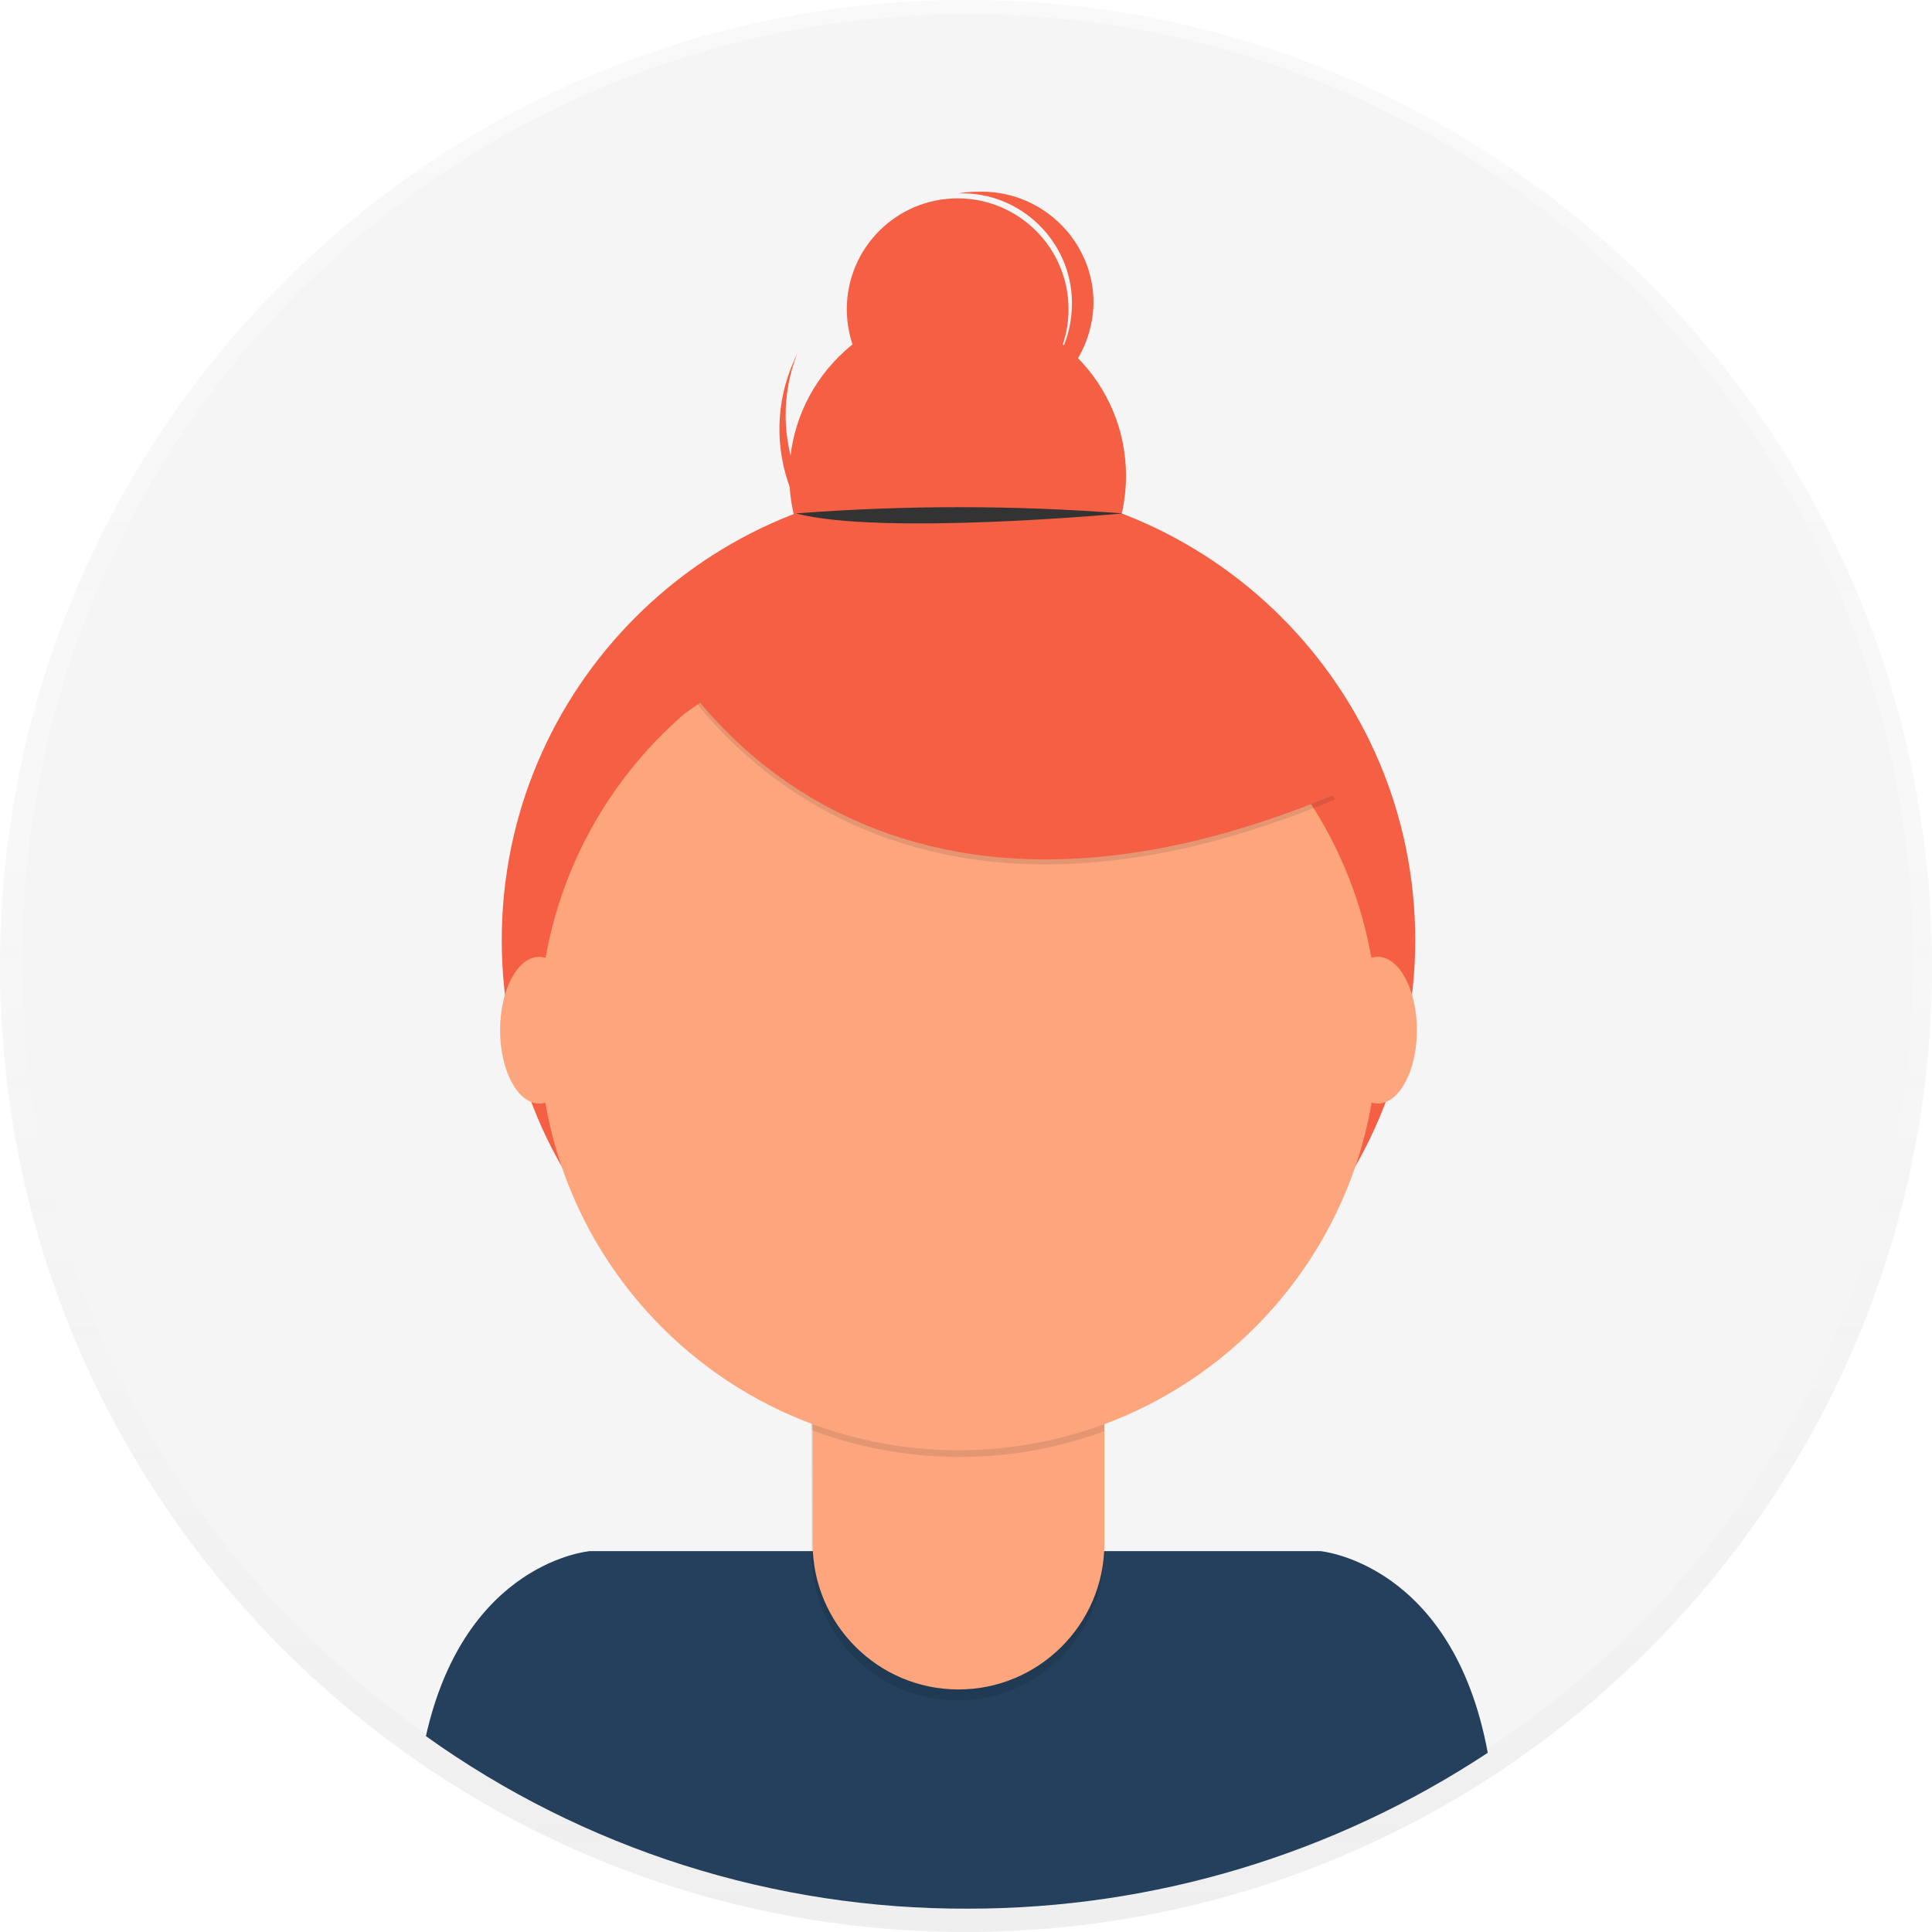
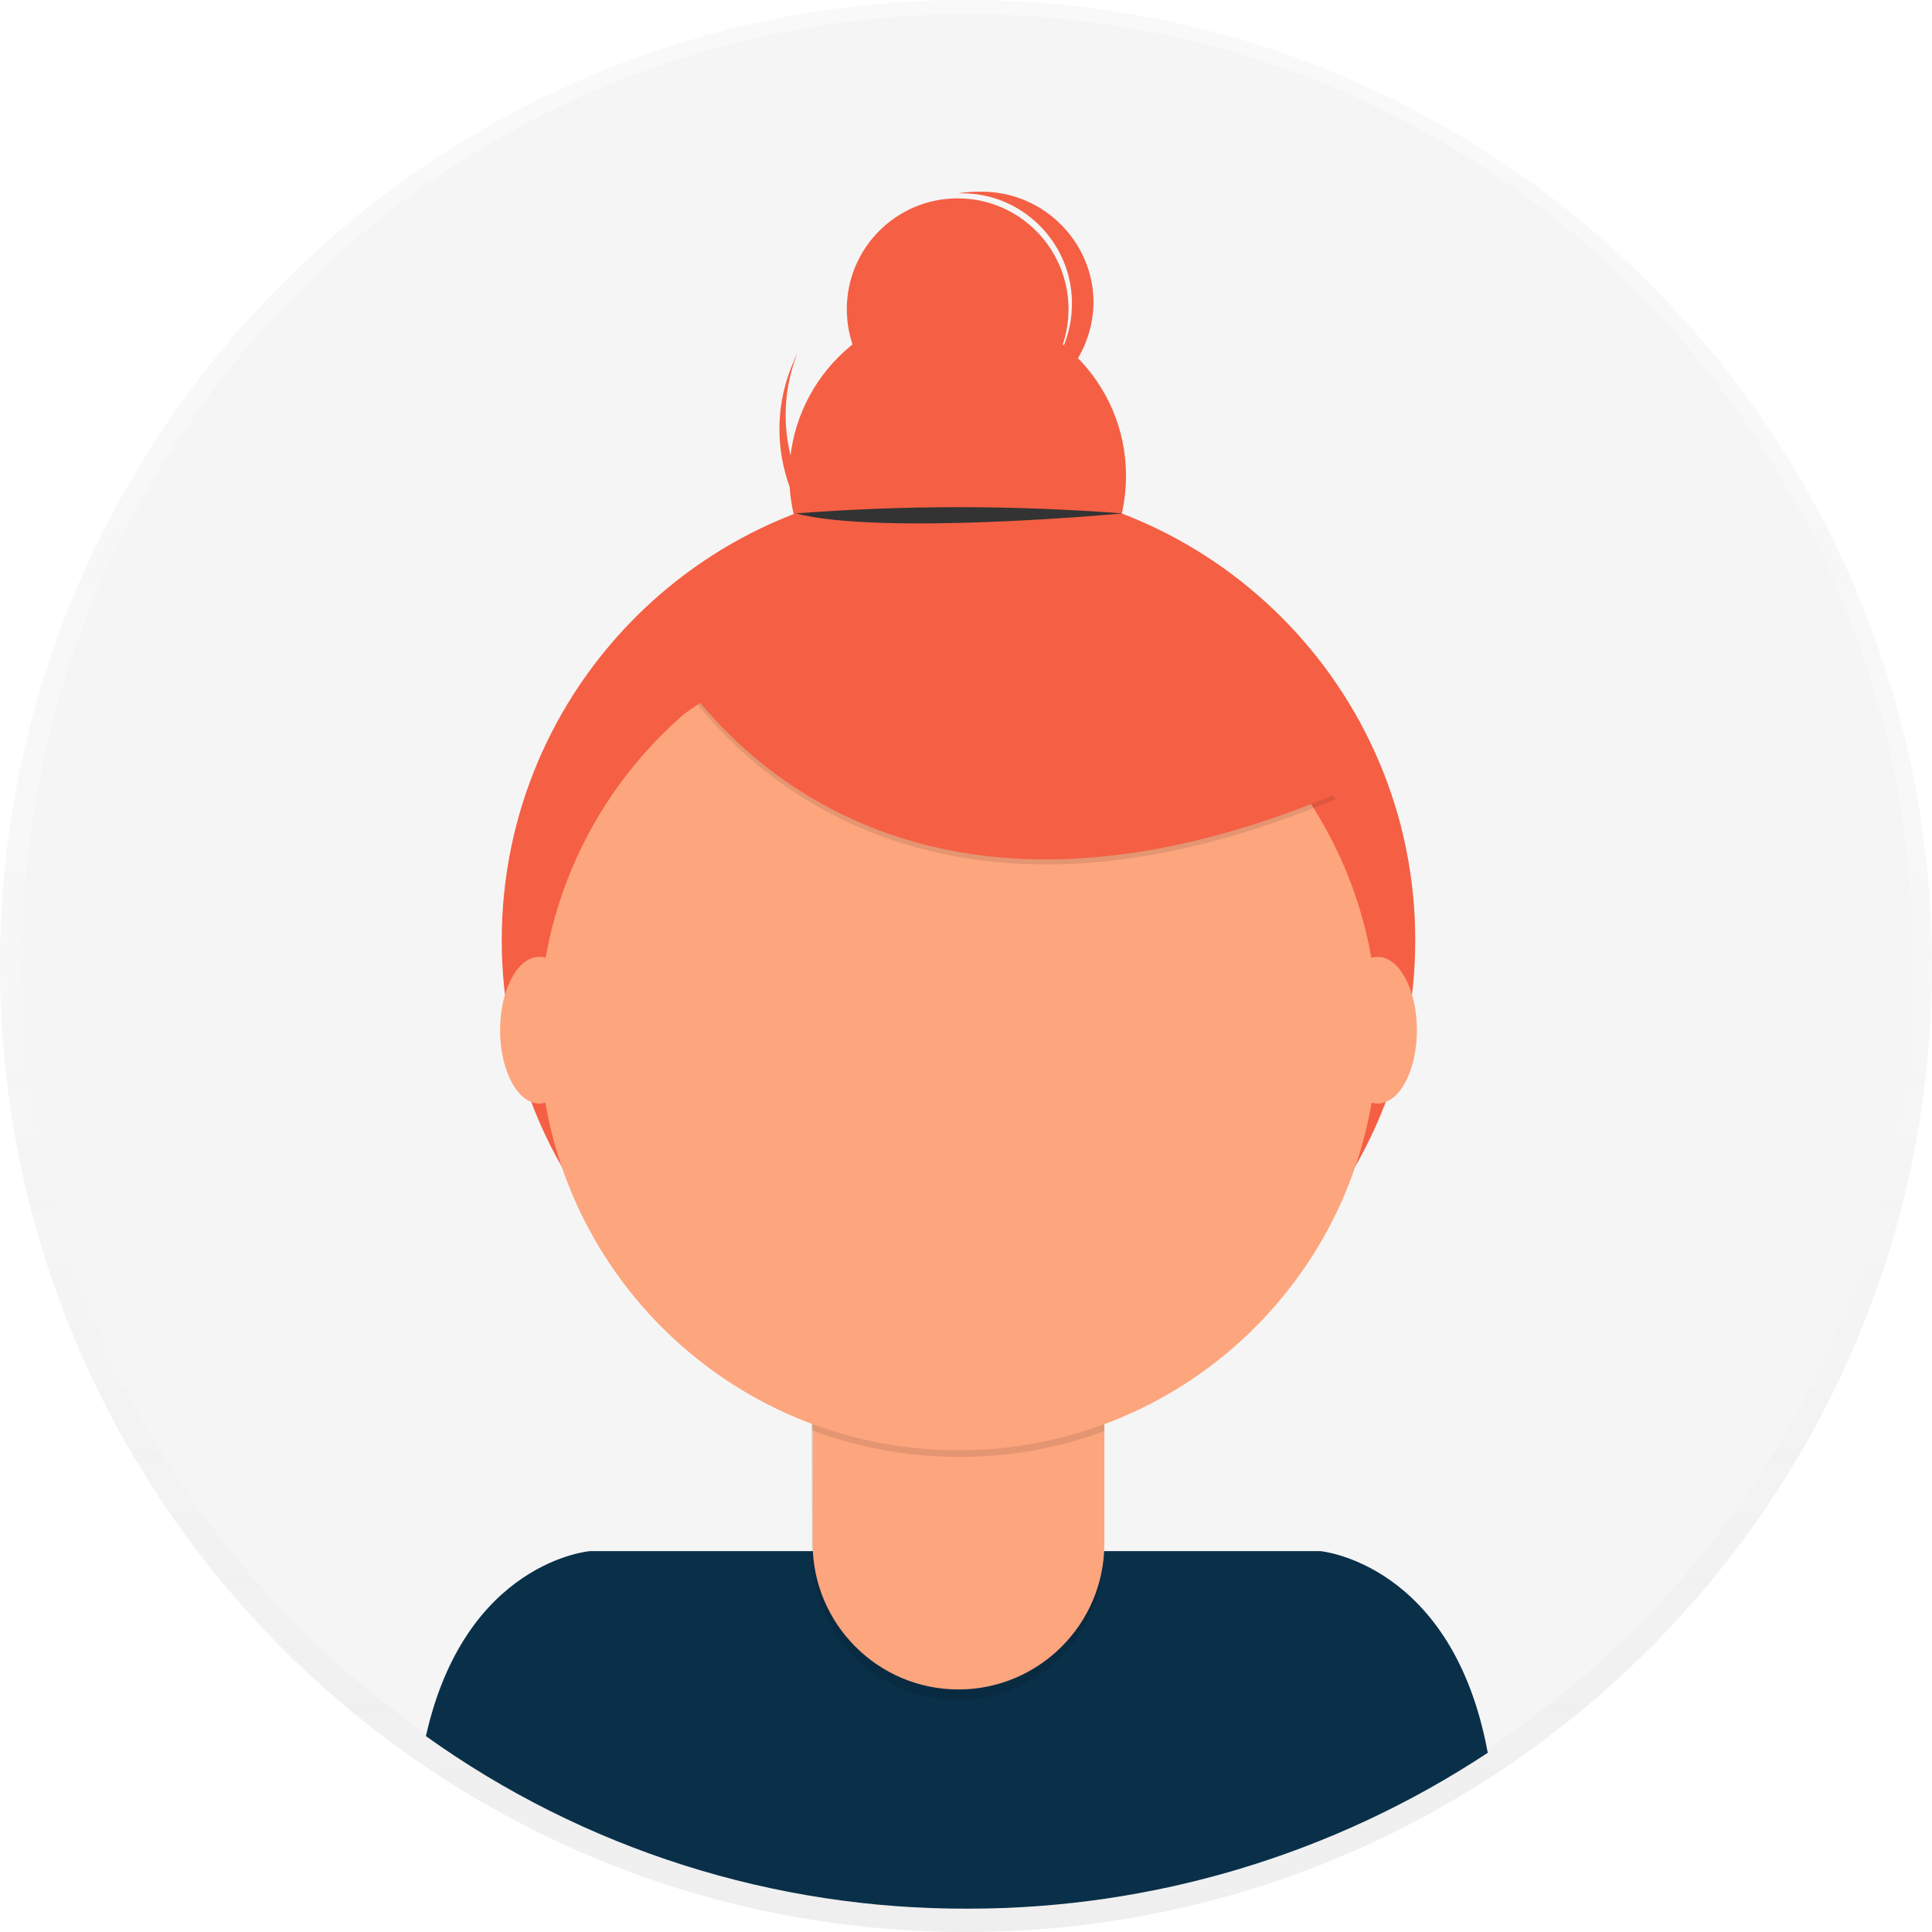
<svg xmlns="http://www.w3.org/2000/svg" version="1.1" id="_x38_8ce59e9-c4b8-4d1d-9d7a-ce0190159aa8" x="0px" y="0px" viewBox="0 0 231.8 231.8" style="enable-background:new 0 0 231.8 231.8;" xml:space="preserve">
  <style type="text/css">
	.st0{opacity:0.5;}
	.st1{fill:url(#SVGID_1_);}
	.st2{fill:#F5F5F5;}
- 	.st3{fill:#24405c;}
+ 	.st3{fill:#0a3049;}
	.st4{fill:#F55F44;}
	.st5{opacity:0.1;enable-background:new    ;}
	.st6{fill:#FDA57D;}
	.st7{fill:#333333;}
</style>
  <g class="st0">
    <linearGradient id="SVGID_1_" gradientUnits="userSpaceOnUse" x1="115.89" y1="9.36" x2="115.89" y2="241.14" gradientTransform="matrix(1 0 0 -1 0 241.14)">
      <stop offset="0" style="stop-color:#808080;stop-opacity:0.25" />
      <stop offset="0.54" style="stop-color:#808080;stop-opacity:0.12" />
      <stop offset="1" style="stop-color:#808080;stop-opacity:0.1" />
    </linearGradient>
    <circle class="st1" cx="115.9" cy="115.9" r="115.9" />
  </g>
  <circle class="st2" cx="116.1" cy="115.1" r="113.4" />
  <path class="st3" d="M116.2,229c22.2,0,43.8-6.5,62.3-18.7c-4.2-22.8-20.1-24.2-20.1-24.2H70.8c0,0-15,1.2-19.7,22.2  C70.1,221.9,92.9,229.1,116.2,229z" />
  <circle class="st4" cx="115" cy="112.8" r="54.8" />
  <path class="st5" d="M97.3,158.4h35.1l0,0v28.1c0,9.7-7.9,17.5-17.5,17.5l0,0l0,0c-9.7,0-17.5-7.9-17.5-17.5l0,0L97.3,158.4  L97.3,158.4z" />
  <path class="st6" d="M100.7,157.1h28.4c1.9,0,3.4,1.5,3.4,3.4l0,0v24.7c0,9.7-7.9,17.5-17.5,17.5l0,0l0,0c-9.7,0-17.5-7.9-17.5-17.5  l0,0v-24.7C97.4,158.6,98.8,157.1,100.7,157.1L100.7,157.1L100.7,157.1z" />
  <path class="st5" d="M97.4,171.6c11.3,4.2,23.8,4.3,35.1,0.1v-4.3H97.4V171.6z" />
  <circle class="st6" cx="115" cy="123.7" r="50.3" />
  <circle class="st4" cx="114.9" cy="57.1" r="20.2" />
  <circle class="st4" cx="114.9" cy="37.1" r="13.3" />
  <path class="st4" d="M106.2,68.2c-9.9-4.4-14.5-15.8-10.5-25.9c-0.1,0.3-0.3,0.6-0.4,0.9c-4.6,10.2,0,22.2,10.2,26.8  s22.2,0,26.8-10.2c0.1-0.3,0.2-0.6,0.4-0.9C127.6,68.5,116,72.6,106.2,68.2z" />
  <path class="st5" d="M79.2,77.9c0,0,21.2,43,81,18l-13.9-21.8l-24.7-8.9L79.2,77.9z" />
  <path class="st4" d="M79.2,77.3c0,0,21.2,43,81,18l-13.9-21.8l-24.7-8.9L79.2,77.3z" />
  <path class="st7" d="M95.5,61.6c13-1,26.1-1,39.2,0C134.7,61.6,105.8,64.3,95.5,61.6z" />
  <path class="st4" d="M118,23c-1,0-2,0-3,0.2h0.8c7.3,0.2,13.1,6.4,12.8,13.7c-0.2,6.2-4.7,11.5-10.8,12.6  c7.3,0.1,13.3-5.8,13.4-13.2C131.2,29.1,125.3,23.1,118,23L118,23z" />
  <ellipse class="st6" cx="64.7" cy="123.6" rx="4.7" ry="8.8" />
  <ellipse class="st6" cx="165.3" cy="123.6" rx="4.7" ry="8.8" />
  <polygon class="st4" points="76,78.6 85.8,73.5 88,81.6 82,85.7 " />
</svg>
